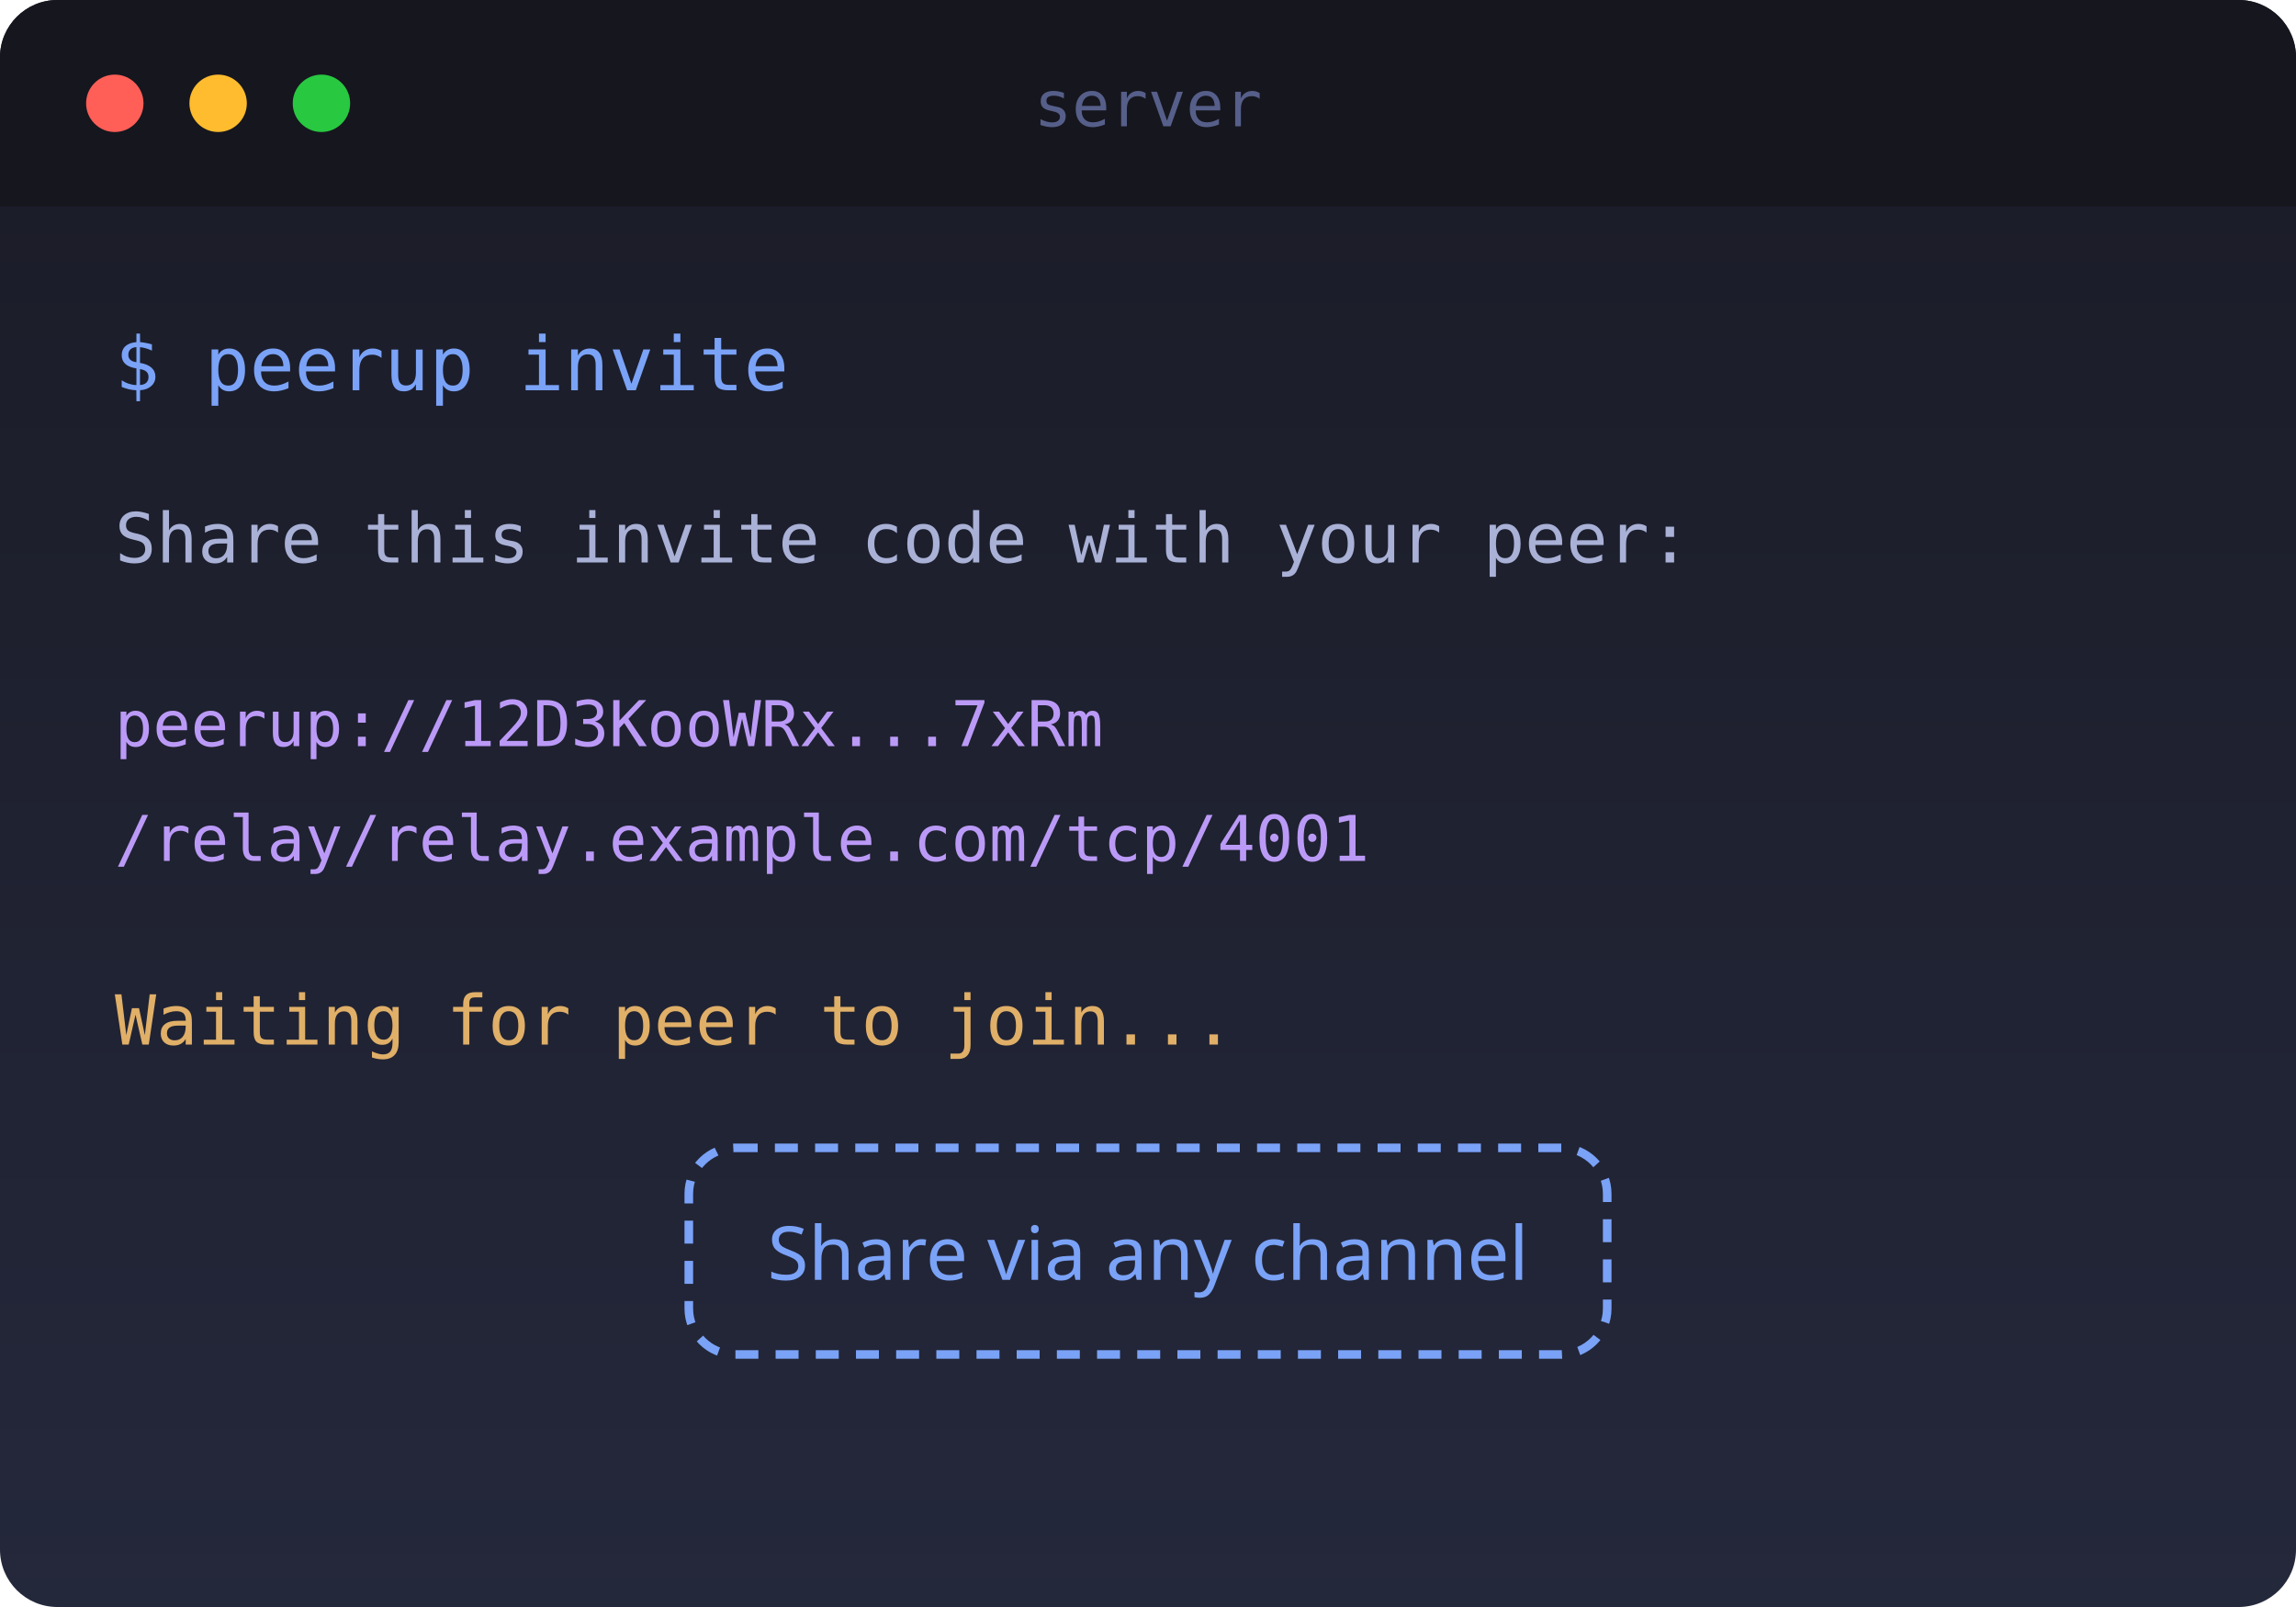
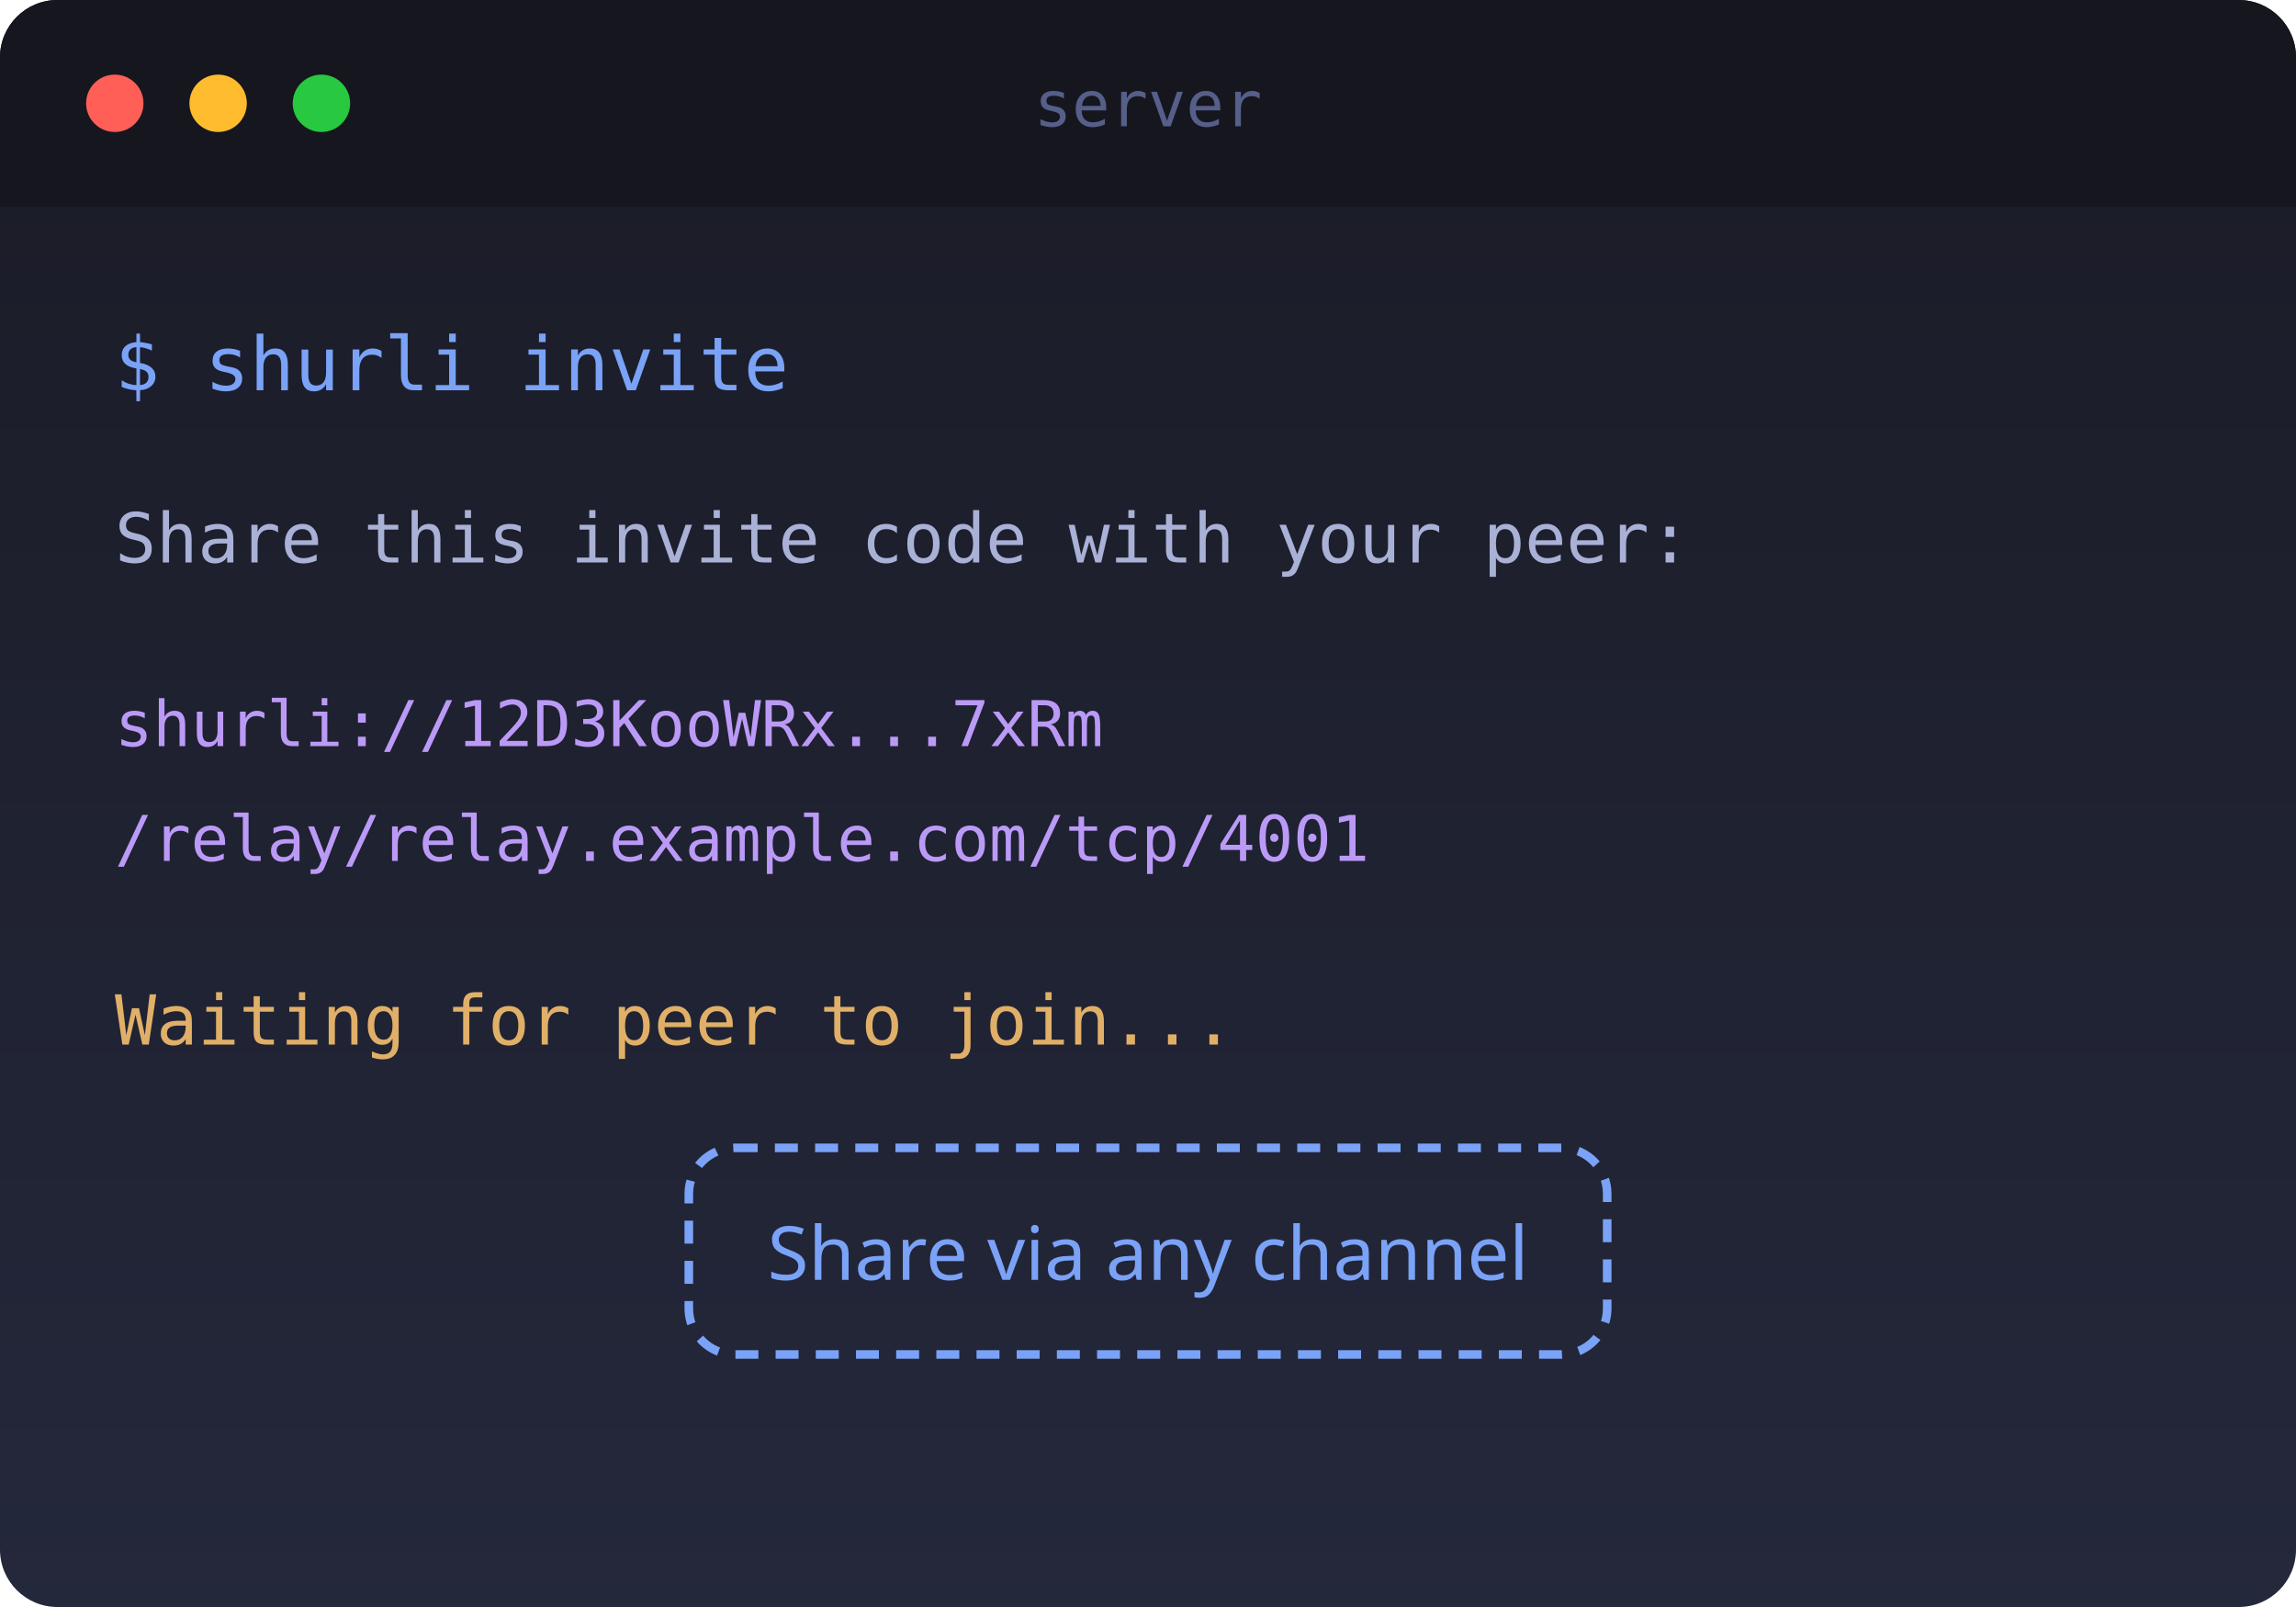
<svg xmlns="http://www.w3.org/2000/svg" viewBox="0 0 400 280" width="400" height="280">
  <defs>
    <linearGradient id="bg2" x1="0%" y1="0%" x2="0%" y2="100%">
      <stop offset="0%" style="stop-color:#1a1b26;stop-opacity:1" />
      <stop offset="100%" style="stop-color:#24283b;stop-opacity:1" />
    </linearGradient>
  </defs>
  <rect width="400" height="280" rx="10" fill="url(#bg2)" />
  <rect width="400" height="36" rx="10" fill="#16161e" />
  <rect x="0" y="24" width="400" height="12" fill="#16161e" />
  <circle cx="20" cy="18" r="5" fill="#ff5f57" />
  <circle cx="38" cy="18" r="5" fill="#febc2e" />
  <circle cx="56" cy="18" r="5" fill="#28c840" />
  <text x="200" y="22" font-family="SF Mono, monospace" font-size="11" fill="#565f89" text-anchor="middle">server</text>
-   <text x="20" y="68" font-family="SF Mono, monospace" font-size="13" fill="#7aa2f7">$ peerup invite</text>
+   <text x="20" y="68" font-family="SF Mono, monospace" font-size="13" fill="#7aa2f7">$ shurli invite</text>
  <text x="20" y="98" font-family="SF Mono, monospace" font-size="12" fill="#a9b1d6">Share this invite code with your peer:</text>
-   <text x="20" y="130" font-family="SF Mono, monospace" font-size="11" fill="#bb9af7">peerup://12D3KooWRx...7xRm</text>
+   <text x="20" y="130" font-family="SF Mono, monospace" font-size="11" fill="#bb9af7">shurli://12D3KooWRx...7xRm</text>
  <text x="20" y="150" font-family="SF Mono, monospace" font-size="11" fill="#bb9af7">  /relay/relay.example.com/tcp/4001</text>
  <text x="20" y="182" font-family="SF Mono, monospace" font-size="12" fill="#e0af68">Waiting for peer to join...</text>
  <rect x="120" y="200" width="160" height="36" rx="8" fill="none" stroke="#7aa2f7" stroke-width="1.5" stroke-dasharray="4,3" />
  <text x="200" y="223" font-family="system-ui, sans-serif" font-size="13" fill="#7aa2f7" text-anchor="middle">Share via any channel</text>
</svg>
